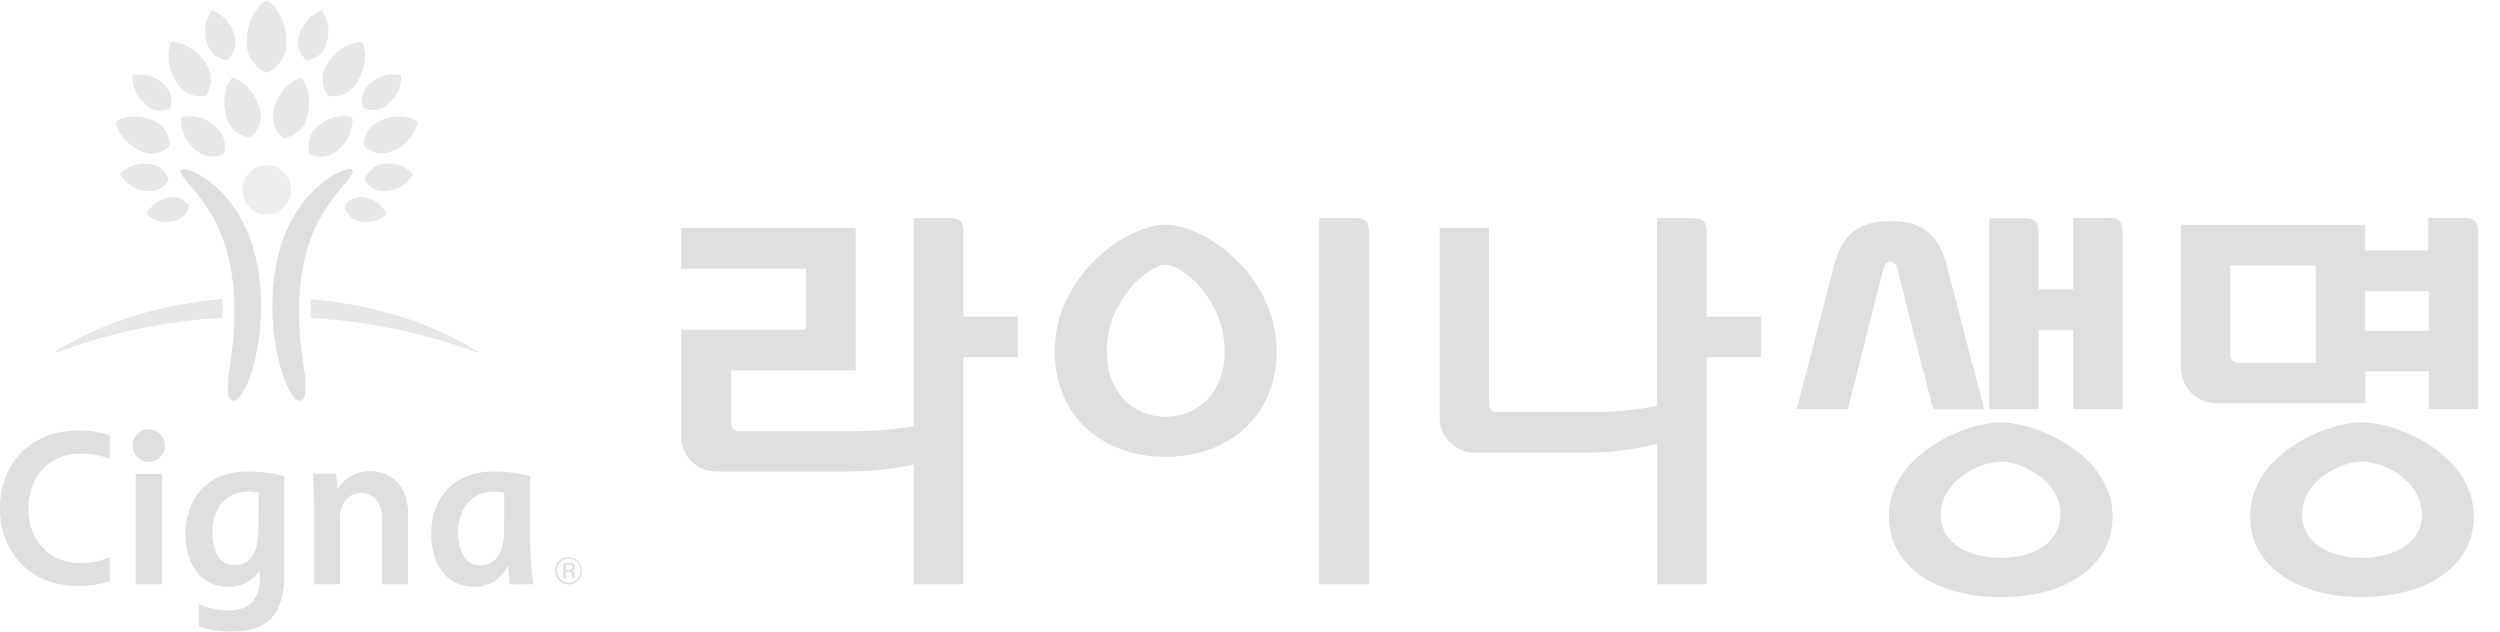
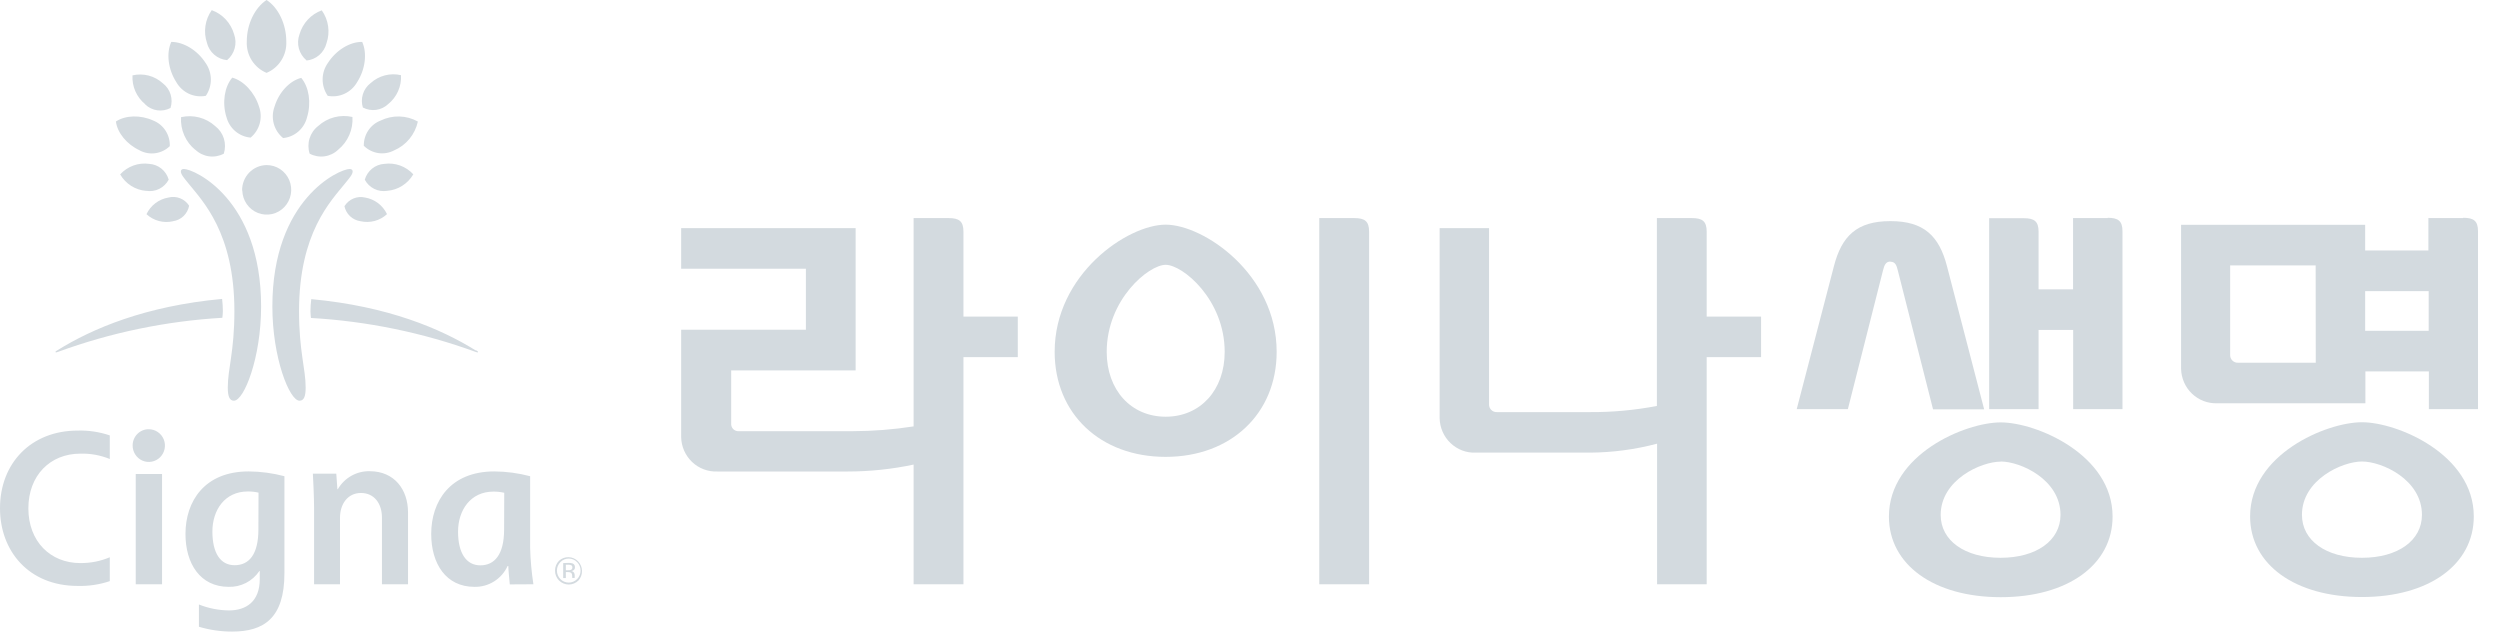
<svg xmlns="http://www.w3.org/2000/svg" width="95" height="24" viewBox="0 0 95 24" fill="none">
-   <g style="mix-blend-mode:luminosity" opacity="0.2">
-     <path d="M6.985 6.421C7.376 6.421 9.922 7.56 9.922 11.646C9.922 13.598 9.274 15.227 8.889 15.227C8.72 15.227 8.656 15.057 8.656 14.728C8.656 13.997 8.907 13.364 8.907 11.822C8.907 8.841 7.696 7.638 7.153 6.962C6.992 6.761 6.873 6.631 6.873 6.512C6.873 6.465 6.905 6.421 6.985 6.421ZM13.401 6.512C13.401 6.631 13.28 6.761 13.119 6.962C12.577 7.638 11.364 8.841 11.364 11.822C11.364 13.364 11.615 14.004 11.615 14.728C11.615 15.057 11.552 15.227 11.382 15.227C11 15.227 10.35 13.598 10.35 11.646C10.35 7.56 12.897 6.421 13.289 6.421C13.366 6.421 13.401 6.465 13.401 6.512Z" fill="#007BC6" />
-     <path d="M9.207 7.24C9.212 7.425 9.271 7.605 9.376 7.756C9.482 7.908 9.629 8.025 9.8 8.092C9.97 8.159 10.157 8.173 10.336 8.134C10.515 8.094 10.678 8.002 10.805 7.868C10.932 7.735 11.018 7.566 11.051 7.384C11.084 7.202 11.063 7.014 10.991 6.843C10.919 6.673 10.799 6.528 10.645 6.426C10.492 6.325 10.313 6.272 10.13 6.273C10.006 6.275 9.884 6.301 9.77 6.35C9.656 6.4 9.553 6.472 9.467 6.561C9.381 6.651 9.312 6.757 9.267 6.874C9.221 6.99 9.198 7.115 9.2 7.24" fill="#F49C00" />
-     <path d="M5.308 5.713C4.822 5.49 4.457 5.045 4.405 4.617C4.766 4.377 5.336 4.359 5.822 4.58C6.014 4.656 6.178 4.791 6.291 4.965C6.404 5.14 6.46 5.346 6.452 5.554C6.303 5.698 6.113 5.791 5.909 5.821C5.706 5.85 5.498 5.815 5.315 5.719L5.308 5.713ZM6.699 3.12C6.387 2.634 6.313 2.023 6.508 1.592C6.97 1.592 7.497 1.903 7.81 2.389C7.939 2.571 8.01 2.789 8.013 3.013C8.015 3.237 7.948 3.456 7.822 3.641C7.605 3.683 7.38 3.656 7.178 3.563C6.977 3.469 6.809 3.314 6.699 3.12ZM7.422 5.695C7.239 5.547 7.095 5.357 7.001 5.141C6.906 4.924 6.865 4.688 6.88 4.452C7.108 4.4 7.345 4.404 7.571 4.463C7.797 4.522 8.006 4.636 8.18 4.794C8.334 4.913 8.449 5.077 8.507 5.264C8.565 5.452 8.564 5.653 8.505 5.84C8.331 5.932 8.133 5.967 7.939 5.94C7.745 5.913 7.564 5.825 7.422 5.688V5.695ZM8.602 4.443C8.436 3.895 8.53 3.299 8.826 2.95C9.263 3.069 9.674 3.513 9.842 4.047C9.917 4.253 9.927 4.478 9.87 4.69C9.812 4.902 9.691 5.09 9.523 5.229C9.307 5.21 9.102 5.124 8.936 4.981C8.771 4.839 8.654 4.647 8.602 4.434V4.443ZM6.573 8.408C6.396 8.448 6.212 8.445 6.037 8.398C5.861 8.351 5.7 8.262 5.566 8.139C5.645 7.973 5.762 7.829 5.907 7.719C6.053 7.609 6.222 7.536 6.402 7.506C6.548 7.468 6.703 7.478 6.844 7.534C6.985 7.589 7.105 7.689 7.187 7.817C7.159 7.968 7.084 8.106 6.974 8.212C6.864 8.318 6.723 8.385 6.573 8.406V8.408ZM5.557 7.254C5.354 7.238 5.158 7.173 4.985 7.064C4.813 6.955 4.669 6.805 4.566 6.627C4.704 6.475 4.876 6.36 5.069 6.29C5.261 6.22 5.466 6.199 5.669 6.227C5.838 6.237 6.001 6.3 6.134 6.407C6.267 6.515 6.363 6.661 6.411 6.827C6.33 6.979 6.204 7.101 6.051 7.178C5.898 7.254 5.725 7.279 5.557 7.251V7.254ZM5.519 3.961C5.358 3.83 5.23 3.663 5.145 3.472C5.061 3.281 5.023 3.073 5.035 2.864C5.237 2.817 5.448 2.82 5.649 2.872C5.851 2.925 6.036 3.026 6.19 3.167C6.329 3.274 6.431 3.421 6.483 3.589C6.534 3.756 6.533 3.936 6.479 4.103C6.325 4.185 6.15 4.216 5.978 4.192C5.806 4.168 5.645 4.09 5.519 3.97V3.961ZM7.866 1.632C7.795 1.425 7.774 1.204 7.806 0.987C7.837 0.77 7.92 0.564 8.046 0.386C8.249 0.459 8.432 0.58 8.579 0.739C8.727 0.898 8.835 1.09 8.895 1.3C8.957 1.471 8.966 1.659 8.918 1.835C8.87 2.012 8.769 2.169 8.629 2.285C8.449 2.269 8.278 2.197 8.141 2.078C8.003 1.96 7.906 1.801 7.862 1.623L7.866 1.632ZM2.11 13.372C2.11 13.383 2.11 13.392 2.134 13.392C2.157 13.387 2.179 13.381 2.201 13.372C4.211 12.637 6.315 12.201 8.449 12.076C8.46 11.992 8.467 11.908 8.469 11.824C8.468 11.668 8.458 11.513 8.44 11.359C5.522 11.628 3.51 12.485 2.186 13.308C2.132 13.341 2.109 13.35 2.109 13.372H2.11ZM13.825 5.549C13.819 5.341 13.877 5.136 13.991 4.963C14.105 4.789 14.27 4.656 14.462 4.582C14.684 4.473 14.928 4.42 15.175 4.426C15.421 4.432 15.663 4.498 15.879 4.619C15.826 4.861 15.716 5.087 15.559 5.278C15.402 5.469 15.202 5.619 14.976 5.715C14.793 5.811 14.585 5.847 14.381 5.818C14.177 5.788 13.987 5.695 13.837 5.551L13.825 5.549ZM12.449 3.634C12.324 3.45 12.258 3.232 12.26 3.009C12.262 2.786 12.333 2.569 12.462 2.389C12.774 1.903 13.299 1.586 13.763 1.592C13.957 2.018 13.884 2.634 13.572 3.12C13.462 3.314 13.294 3.469 13.093 3.562C12.892 3.656 12.667 3.683 12.449 3.641V3.634ZM11.767 5.84C11.706 5.652 11.705 5.449 11.763 5.261C11.822 5.072 11.936 4.906 12.092 4.787C12.266 4.629 12.475 4.515 12.701 4.456C12.928 4.396 13.165 4.393 13.393 4.445C13.408 4.681 13.367 4.917 13.272 5.133C13.178 5.35 13.034 5.54 12.852 5.688C12.71 5.825 12.528 5.913 12.334 5.94C12.14 5.967 11.942 5.932 11.769 5.84H11.767ZM10.749 5.238C10.581 5.099 10.46 4.911 10.403 4.699C10.346 4.487 10.356 4.262 10.431 4.056C10.595 3.507 11.009 3.069 11.447 2.959C11.742 3.308 11.835 3.909 11.669 4.452C11.617 4.666 11.5 4.857 11.335 5C11.17 5.142 10.965 5.229 10.749 5.247V5.238ZM13.095 7.828C13.176 7.699 13.293 7.599 13.433 7.542C13.572 7.484 13.725 7.472 13.872 7.506C14.051 7.536 14.22 7.609 14.365 7.718C14.51 7.828 14.627 7.972 14.706 8.137C14.572 8.261 14.41 8.35 14.235 8.397C14.059 8.443 13.875 8.446 13.698 8.406C13.548 8.385 13.408 8.318 13.297 8.212C13.187 8.106 13.113 7.968 13.085 7.817L13.095 7.828ZM13.861 6.83C13.908 6.664 14.005 6.517 14.138 6.409C14.271 6.301 14.434 6.237 14.605 6.227C14.806 6.199 15.011 6.22 15.203 6.289C15.395 6.358 15.567 6.473 15.706 6.624C15.602 6.801 15.458 6.951 15.285 7.06C15.113 7.17 14.916 7.235 14.713 7.251C14.545 7.279 14.372 7.253 14.22 7.177C14.067 7.101 13.941 6.979 13.861 6.827V6.83ZM13.792 4.096C13.738 3.929 13.737 3.749 13.789 3.581C13.841 3.413 13.943 3.266 14.081 3.16C14.236 3.019 14.422 2.918 14.623 2.865C14.825 2.812 15.036 2.809 15.238 2.857C15.25 3.066 15.212 3.274 15.127 3.465C15.043 3.656 14.914 3.823 14.753 3.953C14.626 4.074 14.466 4.152 14.293 4.175C14.121 4.199 13.946 4.168 13.792 4.087V4.096ZM11.646 2.292C11.506 2.176 11.405 2.019 11.357 1.843C11.309 1.666 11.318 1.479 11.38 1.307C11.44 1.097 11.548 0.905 11.695 0.747C11.842 0.588 12.024 0.466 12.227 0.393C12.354 0.571 12.437 0.777 12.468 0.994C12.5 1.211 12.479 1.432 12.408 1.639C12.364 1.817 12.266 1.976 12.129 2.095C11.991 2.213 11.82 2.285 11.64 2.301L11.646 2.292ZM18.078 13.317C16.756 12.494 14.744 11.637 11.828 11.367C11.808 11.521 11.798 11.676 11.797 11.831C11.797 11.928 11.814 12.057 11.816 12.083C13.952 12.205 16.059 12.639 18.073 13.372C18.094 13.381 18.116 13.387 18.139 13.392C18.156 13.392 18.163 13.392 18.163 13.372C18.163 13.351 18.139 13.341 18.085 13.308L18.078 13.317ZM10.129 2.769C9.897 2.673 9.7 2.506 9.565 2.292C9.43 2.077 9.365 1.826 9.378 1.572C9.378 0.916 9.685 0.292 10.129 0C10.573 0.283 10.879 0.914 10.879 1.572C10.892 1.825 10.827 2.077 10.692 2.291C10.558 2.506 10.361 2.673 10.129 2.769Z" fill="#4AB134" />
-     <path d="M5.04 16.919C5.038 17.043 5.072 17.164 5.138 17.268C5.204 17.372 5.299 17.454 5.411 17.503C5.523 17.552 5.647 17.566 5.767 17.543C5.886 17.52 5.997 17.462 6.084 17.376C6.171 17.289 6.231 17.178 6.255 17.057C6.28 16.936 6.268 16.811 6.222 16.696C6.175 16.582 6.096 16.484 5.995 16.416C5.894 16.347 5.774 16.311 5.652 16.311C5.573 16.31 5.494 16.325 5.42 16.355C5.346 16.386 5.279 16.43 5.222 16.487C5.165 16.543 5.12 16.611 5.089 16.685C5.057 16.759 5.041 16.839 5.04 16.919ZM9.819 20.118C9.819 21.078 9.458 21.478 8.916 21.478C8.375 21.478 8.071 21.014 8.071 20.198C8.071 19.383 8.542 18.676 9.414 18.676C9.552 18.674 9.69 18.689 9.824 18.72L9.819 20.118ZM9.871 21.694V22.006C9.871 22.861 9.351 23.196 8.703 23.196C8.311 23.192 7.924 23.116 7.559 22.971V23.817C7.969 23.939 8.395 24.001 8.822 24C10.017 24 10.808 23.499 10.808 21.787V18.096C10.364 17.978 9.906 17.917 9.447 17.914C7.77 17.914 7.048 19.052 7.048 20.29C7.048 21.421 7.611 22.3 8.689 22.3C8.916 22.307 9.142 22.256 9.346 22.152C9.549 22.048 9.723 21.894 9.853 21.704L9.871 21.694ZM4.172 21.176C3.817 21.326 3.435 21.401 3.051 21.397C1.915 21.397 1.078 20.573 1.078 19.319C1.078 18.065 1.908 17.239 3.051 17.239C3.434 17.227 3.816 17.297 4.172 17.442V16.545C3.778 16.412 3.365 16.35 2.95 16.362C1.186 16.362 0 17.596 0 19.314C0 20.939 1.092 22.265 2.95 22.265C3.365 22.277 3.778 22.215 4.172 22.083V21.176ZM19.156 20.123C19.156 21.083 18.785 21.483 18.253 21.483C17.72 21.483 17.406 21.019 17.406 20.204C17.406 19.389 17.879 18.681 18.749 18.681C18.888 18.68 19.026 18.695 19.161 18.725L19.156 20.123ZM20.269 22.202C20.199 21.744 20.157 21.281 20.145 20.818V18.096C19.701 17.979 19.244 17.917 18.785 17.914C17.107 17.914 16.386 19.052 16.386 20.29C16.386 21.421 16.948 22.3 18.026 22.3C18.289 22.307 18.549 22.236 18.774 22.095C18.998 21.955 19.177 21.751 19.289 21.509H19.316C19.316 21.64 19.361 22.083 19.372 22.207L20.269 22.202ZM6.158 18.012H5.158V22.202H6.158V18.012ZM11.935 22.202V19.305C11.935 18.915 11.9 18.17 11.889 18H12.779L12.821 18.59H12.837C12.96 18.377 13.138 18.201 13.351 18.081C13.564 17.961 13.805 17.9 14.049 17.906C14.985 17.906 15.505 18.603 15.505 19.471V22.202H14.514V19.67C14.514 19.135 14.222 18.733 13.716 18.733C13.211 18.733 12.92 19.158 12.92 19.67V22.202H11.935Z" fill="#007BC6" />
-     <path d="M21.71 21.481C21.672 21.464 21.629 21.456 21.587 21.459H21.502V21.669H21.595C21.627 21.671 21.659 21.667 21.69 21.657C21.709 21.65 21.724 21.637 21.735 21.621C21.746 21.604 21.751 21.585 21.75 21.565C21.752 21.549 21.749 21.532 21.742 21.518C21.736 21.503 21.725 21.49 21.712 21.481H21.71ZM21.602 21.39C21.655 21.387 21.708 21.394 21.759 21.41C21.787 21.421 21.811 21.442 21.827 21.468C21.843 21.494 21.85 21.525 21.847 21.556C21.849 21.578 21.845 21.601 21.835 21.621C21.825 21.642 21.81 21.659 21.791 21.671C21.766 21.687 21.738 21.697 21.708 21.7C21.728 21.702 21.747 21.708 21.764 21.718C21.781 21.727 21.796 21.741 21.808 21.757C21.826 21.783 21.837 21.814 21.838 21.846V21.889C21.837 21.903 21.837 21.918 21.838 21.932C21.837 21.942 21.837 21.952 21.838 21.962H21.744V21.892C21.744 21.825 21.726 21.779 21.688 21.759C21.653 21.743 21.615 21.736 21.576 21.739H21.502V21.967H21.401V21.397L21.602 21.39ZM21.295 21.36C21.253 21.403 21.22 21.453 21.197 21.508C21.174 21.563 21.163 21.622 21.163 21.682C21.163 21.742 21.174 21.801 21.197 21.857C21.219 21.912 21.252 21.962 21.294 22.005C21.336 22.047 21.385 22.081 21.44 22.104C21.494 22.127 21.553 22.138 21.612 22.139C21.671 22.139 21.73 22.127 21.784 22.104C21.839 22.081 21.888 22.048 21.93 22.006C22.015 21.92 22.062 21.804 22.062 21.683C22.062 21.562 22.015 21.446 21.93 21.36C21.889 21.317 21.84 21.283 21.785 21.26C21.73 21.237 21.672 21.225 21.613 21.225C21.553 21.225 21.495 21.237 21.44 21.26C21.386 21.283 21.336 21.317 21.295 21.36ZM21.983 22.057C21.884 22.156 21.751 22.212 21.613 22.212C21.474 22.212 21.341 22.156 21.242 22.057C21.194 22.008 21.155 21.949 21.129 21.885C21.103 21.82 21.09 21.752 21.091 21.682C21.09 21.612 21.103 21.543 21.13 21.479C21.156 21.415 21.195 21.356 21.244 21.307C21.344 21.217 21.474 21.169 21.608 21.173C21.742 21.177 21.869 21.232 21.964 21.328C22.058 21.424 22.113 21.553 22.116 21.689C22.12 21.824 22.072 21.956 21.983 22.057Z" fill="#007BC6" />
-     <path d="M52.026 22.201V8.802C52.026 8.404 51.858 8.287 51.459 8.287H50.132V22.201H52.026Z" fill="#007BC6" />
-     <path d="M64.854 22.201V13.572H66.921V12.032H64.854V8.802C64.854 8.404 64.688 8.287 64.289 8.287H62.962V15.426C62.119 15.588 61.263 15.666 60.406 15.66H56.885C56.845 15.662 56.805 15.656 56.768 15.642C56.73 15.628 56.696 15.606 56.668 15.577C56.639 15.549 56.617 15.515 56.602 15.477C56.588 15.439 56.582 15.399 56.584 15.358V8.67H54.706V15.894C54.71 16.071 54.749 16.247 54.82 16.409C54.891 16.571 54.994 16.718 55.122 16.839C55.25 16.961 55.401 17.055 55.565 17.118C55.73 17.18 55.905 17.208 56.08 17.2H60.413C61.276 17.195 62.134 17.081 62.969 16.86V22.201H64.854Z" fill="#007BC6" />
-     <path d="M46.538 13.373C46.538 14.822 45.615 15.835 44.296 15.835C42.976 15.835 42.055 14.817 42.055 13.373C42.055 11.383 43.649 10.063 44.296 10.063C44.942 10.063 46.538 11.383 46.538 13.373ZM44.294 8.537C42.849 8.537 40.077 10.419 40.077 13.369C40.077 15.72 41.812 17.361 44.294 17.361C46.776 17.361 48.513 15.716 48.513 13.369C48.513 10.419 45.743 8.537 44.294 8.537Z" fill="#007BC6" />
-     <path d="M89.754 17.537C90.521 17.537 92.034 18.226 92.034 19.564C92.034 20.54 91.119 21.196 89.754 21.196C88.389 21.196 87.474 20.54 87.474 19.564C87.474 18.226 89.008 17.537 89.754 17.537ZM89.754 16.045C88.402 16.045 85.504 17.265 85.504 19.624C85.504 21.452 87.212 22.687 89.754 22.687C92.296 22.687 94.004 21.457 94.004 19.624C94.004 17.265 91.099 16.045 89.754 16.045Z" fill="#007BC6" />
-     <path d="M36.611 22.201V13.572H38.676V12.032H36.611V8.802C36.611 8.404 36.444 8.287 36.046 8.287H34.717V16.203C33.951 16.322 33.177 16.383 32.403 16.385H28.07C28.031 16.388 27.992 16.381 27.956 16.367C27.919 16.352 27.886 16.33 27.859 16.302C27.832 16.273 27.811 16.239 27.799 16.202C27.786 16.165 27.781 16.125 27.785 16.085V14.075H32.514V8.67H25.884V10.211H30.624V12.529H25.884V16.61C25.887 16.788 25.926 16.963 25.997 17.125C26.069 17.288 26.172 17.434 26.299 17.556C26.427 17.677 26.578 17.772 26.743 17.834C26.907 17.896 27.082 17.924 27.258 17.917H32.215C33.056 17.917 33.894 17.829 34.717 17.654V22.201H36.611Z" fill="#007BC6" />
-     <path d="M76.021 17.537C76.787 17.537 78.299 18.226 78.299 19.564C78.299 20.54 77.384 21.196 76.021 21.196C74.658 21.196 73.746 20.54 73.746 19.569C73.746 18.232 75.281 17.542 76.028 17.542L76.021 17.537ZM76.028 16.051C74.676 16.051 71.779 17.27 71.779 19.63C71.779 21.457 73.487 22.693 76.028 22.693C78.57 22.693 80.278 21.463 80.278 19.63C80.278 17.27 77.373 16.051 76.028 16.051Z" fill="#007BC6" />
-     <path d="M89.876 11.063H92.29V12.571H89.876V11.063ZM87.999 13.783H85.047C85.008 13.785 84.968 13.78 84.93 13.765C84.893 13.751 84.859 13.729 84.831 13.701C84.802 13.673 84.78 13.639 84.765 13.601C84.751 13.564 84.744 13.523 84.746 13.483V10.085H87.995L87.999 13.783ZM93.595 8.287H92.279V9.517H89.876V8.543H82.881V14.015C82.885 14.193 82.924 14.368 82.995 14.53C83.066 14.693 83.169 14.839 83.297 14.961C83.425 15.083 83.575 15.178 83.74 15.24C83.904 15.302 84.079 15.331 84.255 15.324H89.885V14.112H92.297V15.548H94.164V8.786C94.164 8.393 93.998 8.276 93.604 8.276" fill="#007BC6" />
-     <path d="M80.09 8.287H78.776V10.995H77.466V8.802C77.466 8.409 77.299 8.292 76.906 8.292H75.588V15.548H77.466V12.538H78.78V15.548H80.654V8.786C80.654 8.393 80.488 8.276 80.094 8.276" fill="#007BC6" />
-     <path d="M71.837 9.946C72.017 9.946 72.068 10.072 72.12 10.288L73.456 15.555H75.398L73.987 10.123C73.689 8.964 73.104 8.403 71.844 8.403H71.829C70.566 8.403 69.984 8.964 69.687 10.123L68.275 15.548H70.219L71.553 10.28C71.606 10.065 71.665 9.939 71.837 9.939" fill="#007BC6" />
-   </g>
+   <path d="M6.985 6.421C7.376 6.421 9.922 7.56 9.922 11.646C9.922 13.598 9.274 15.227 8.889 15.227C8.72 15.227 8.656 15.057 8.656 14.728C8.656 13.997 8.907 13.364 8.907 11.822C8.907 8.841 7.696 7.638 7.153 6.962C6.992 6.761 6.873 6.631 6.873 6.512C6.873 6.465 6.905 6.421 6.985 6.421ZM13.401 6.512C13.401 6.631 13.28 6.761 13.119 6.962C12.577 7.638 11.364 8.841 11.364 11.822C11.364 13.364 11.615 14.004 11.615 14.728C11.615 15.057 11.552 15.227 11.382 15.227C11 15.227 10.35 13.598 10.35 11.646C10.35 7.56 12.897 6.421 13.289 6.421C13.366 6.421 13.401 6.465 13.401 6.512Z" fill="#D3DADF" />
+   <path d="M9.207 7.24C9.212 7.425 9.271 7.605 9.376 7.756C9.482 7.908 9.629 8.025 9.8 8.092C9.97 8.159 10.157 8.173 10.336 8.134C10.515 8.094 10.678 8.002 10.805 7.868C10.932 7.735 11.018 7.566 11.051 7.384C11.084 7.202 11.063 7.014 10.991 6.843C10.919 6.673 10.799 6.528 10.645 6.426C10.492 6.325 10.313 6.272 10.13 6.273C10.006 6.275 9.884 6.301 9.77 6.35C9.656 6.4 9.553 6.472 9.467 6.561C9.381 6.651 9.312 6.757 9.267 6.874C9.221 6.99 9.198 7.115 9.2 7.24" fill="#D3DADF" />
+   <path d="M5.308 5.713C4.822 5.49 4.457 5.045 4.405 4.617C4.766 4.377 5.336 4.359 5.822 4.58C6.014 4.656 6.178 4.791 6.291 4.965C6.404 5.14 6.46 5.346 6.452 5.554C6.303 5.698 6.113 5.791 5.909 5.821C5.706 5.85 5.498 5.815 5.315 5.719L5.308 5.713ZM6.699 3.12C6.387 2.634 6.313 2.023 6.508 1.592C6.97 1.592 7.497 1.903 7.81 2.389C7.939 2.571 8.01 2.789 8.013 3.013C8.015 3.237 7.948 3.456 7.822 3.641C7.605 3.683 7.38 3.656 7.178 3.563C6.977 3.469 6.809 3.314 6.699 3.12ZM7.422 5.695C7.239 5.547 7.095 5.357 7.001 5.141C6.906 4.924 6.865 4.688 6.88 4.452C7.108 4.4 7.345 4.404 7.571 4.463C7.797 4.522 8.006 4.636 8.18 4.794C8.334 4.913 8.449 5.077 8.507 5.264C8.565 5.452 8.564 5.653 8.505 5.84C8.331 5.932 8.133 5.967 7.939 5.94C7.745 5.913 7.564 5.825 7.422 5.688V5.695ZM8.602 4.443C8.436 3.895 8.53 3.299 8.826 2.95C9.263 3.069 9.674 3.513 9.842 4.047C9.917 4.253 9.927 4.478 9.87 4.69C9.812 4.902 9.691 5.09 9.523 5.229C9.307 5.21 9.102 5.124 8.936 4.981C8.771 4.839 8.654 4.647 8.602 4.434V4.443ZM6.573 8.408C6.396 8.448 6.212 8.445 6.037 8.398C5.861 8.351 5.7 8.262 5.566 8.139C5.645 7.973 5.762 7.829 5.907 7.719C6.053 7.609 6.222 7.536 6.402 7.506C6.548 7.468 6.703 7.478 6.844 7.534C6.985 7.589 7.105 7.689 7.187 7.817C7.159 7.968 7.084 8.106 6.974 8.212C6.864 8.318 6.723 8.385 6.573 8.406V8.408ZM5.557 7.254C5.354 7.238 5.158 7.173 4.985 7.064C4.813 6.955 4.669 6.805 4.566 6.627C4.704 6.475 4.876 6.36 5.069 6.29C5.261 6.22 5.466 6.199 5.669 6.227C5.838 6.237 6.001 6.3 6.134 6.407C6.267 6.515 6.363 6.661 6.411 6.827C6.33 6.979 6.204 7.101 6.051 7.178C5.898 7.254 5.725 7.279 5.557 7.251V7.254ZM5.519 3.961C5.358 3.83 5.23 3.663 5.145 3.472C5.061 3.281 5.023 3.073 5.035 2.864C5.237 2.817 5.448 2.82 5.649 2.872C5.851 2.925 6.036 3.026 6.19 3.167C6.329 3.274 6.431 3.421 6.483 3.589C6.534 3.756 6.533 3.936 6.479 4.103C6.325 4.185 6.15 4.216 5.978 4.192C5.806 4.168 5.645 4.09 5.519 3.97V3.961ZM7.866 1.632C7.795 1.425 7.774 1.204 7.806 0.987C7.837 0.77 7.92 0.564 8.046 0.386C8.249 0.459 8.432 0.58 8.579 0.739C8.727 0.898 8.835 1.09 8.895 1.3C8.957 1.471 8.966 1.659 8.918 1.835C8.87 2.012 8.769 2.169 8.629 2.285C8.449 2.269 8.278 2.197 8.141 2.078C8.003 1.96 7.906 1.801 7.862 1.623L7.866 1.632ZM2.11 13.372C2.11 13.383 2.11 13.392 2.134 13.392C2.157 13.387 2.179 13.381 2.201 13.372C4.211 12.637 6.315 12.201 8.449 12.076C8.46 11.992 8.467 11.908 8.469 11.824C8.468 11.668 8.458 11.513 8.44 11.359C5.522 11.628 3.51 12.485 2.186 13.308C2.132 13.341 2.109 13.35 2.109 13.372H2.11ZM13.825 5.549C13.819 5.341 13.877 5.136 13.991 4.963C14.105 4.789 14.27 4.656 14.462 4.582C14.684 4.473 14.928 4.42 15.175 4.426C15.421 4.432 15.663 4.498 15.879 4.619C15.826 4.861 15.716 5.087 15.559 5.278C15.402 5.469 15.202 5.619 14.976 5.715C14.793 5.811 14.585 5.847 14.381 5.818C14.177 5.788 13.987 5.695 13.837 5.551L13.825 5.549ZM12.449 3.634C12.324 3.45 12.258 3.232 12.26 3.009C12.262 2.786 12.333 2.569 12.462 2.389C12.774 1.903 13.299 1.586 13.763 1.592C13.957 2.018 13.884 2.634 13.572 3.12C13.462 3.314 13.294 3.469 13.093 3.562C12.892 3.656 12.667 3.683 12.449 3.641V3.634ZM11.767 5.84C11.706 5.652 11.705 5.449 11.763 5.261C11.822 5.072 11.936 4.906 12.092 4.787C12.266 4.629 12.475 4.515 12.701 4.456C12.928 4.396 13.165 4.393 13.393 4.445C13.408 4.681 13.367 4.917 13.272 5.133C13.178 5.35 13.034 5.54 12.852 5.688C12.71 5.825 12.528 5.913 12.334 5.94C12.14 5.967 11.942 5.932 11.769 5.84H11.767ZM10.749 5.238C10.581 5.099 10.46 4.911 10.403 4.699C10.346 4.487 10.356 4.262 10.431 4.056C10.595 3.507 11.009 3.069 11.447 2.959C11.742 3.308 11.835 3.909 11.669 4.452C11.617 4.666 11.5 4.857 11.335 5C11.17 5.142 10.965 5.229 10.749 5.247V5.238ZM13.095 7.828C13.176 7.699 13.293 7.599 13.433 7.542C13.572 7.484 13.725 7.472 13.872 7.506C14.051 7.536 14.22 7.609 14.365 7.718C14.51 7.828 14.627 7.972 14.706 8.137C14.572 8.261 14.41 8.35 14.235 8.397C14.059 8.443 13.875 8.446 13.698 8.406C13.548 8.385 13.408 8.318 13.297 8.212C13.187 8.106 13.113 7.968 13.085 7.817L13.095 7.828ZM13.861 6.83C13.908 6.664 14.005 6.517 14.138 6.409C14.271 6.301 14.434 6.237 14.605 6.227C14.806 6.199 15.011 6.22 15.203 6.289C15.395 6.358 15.567 6.473 15.706 6.624C15.602 6.801 15.458 6.951 15.285 7.06C15.113 7.17 14.916 7.235 14.713 7.251C14.545 7.279 14.372 7.253 14.22 7.177C14.067 7.101 13.941 6.979 13.861 6.827V6.83ZM13.792 4.096C13.738 3.929 13.737 3.749 13.789 3.581C13.841 3.413 13.943 3.266 14.081 3.16C14.236 3.019 14.422 2.918 14.623 2.865C14.825 2.812 15.036 2.809 15.238 2.857C15.25 3.066 15.212 3.274 15.127 3.465C15.043 3.656 14.914 3.823 14.753 3.953C14.626 4.074 14.466 4.152 14.293 4.175C14.121 4.199 13.946 4.168 13.792 4.087V4.096ZM11.646 2.292C11.506 2.176 11.405 2.019 11.357 1.843C11.309 1.666 11.318 1.479 11.38 1.307C11.44 1.097 11.548 0.905 11.695 0.747C11.842 0.588 12.024 0.466 12.227 0.393C12.354 0.571 12.437 0.777 12.468 0.994C12.5 1.211 12.479 1.432 12.408 1.639C12.364 1.817 12.266 1.976 12.129 2.095C11.991 2.213 11.82 2.285 11.64 2.301L11.646 2.292ZM18.078 13.317C16.756 12.494 14.744 11.637 11.828 11.367C11.808 11.521 11.798 11.676 11.797 11.831C11.797 11.928 11.814 12.057 11.816 12.083C13.952 12.205 16.059 12.639 18.073 13.372C18.094 13.381 18.116 13.387 18.139 13.392C18.156 13.392 18.163 13.392 18.163 13.372C18.163 13.351 18.139 13.341 18.085 13.308L18.078 13.317ZM10.129 2.769C9.897 2.673 9.7 2.506 9.565 2.292C9.43 2.077 9.365 1.826 9.378 1.572C9.378 0.916 9.685 0.292 10.129 0C10.573 0.283 10.879 0.914 10.879 1.572C10.892 1.825 10.827 2.077 10.692 2.291C10.558 2.506 10.361 2.673 10.129 2.769Z" fill="#D3DADF" />
+   <path d="M5.04 16.919C5.038 17.043 5.072 17.164 5.138 17.268C5.204 17.372 5.299 17.454 5.411 17.503C5.523 17.552 5.647 17.566 5.767 17.543C5.886 17.52 5.997 17.462 6.084 17.376C6.171 17.289 6.231 17.178 6.255 17.057C6.28 16.936 6.268 16.811 6.222 16.696C6.175 16.582 6.096 16.484 5.995 16.416C5.894 16.347 5.774 16.311 5.652 16.311C5.573 16.31 5.494 16.325 5.42 16.355C5.346 16.386 5.279 16.43 5.222 16.487C5.165 16.543 5.12 16.611 5.089 16.685C5.057 16.759 5.041 16.839 5.04 16.919ZM9.819 20.118C9.819 21.078 9.458 21.478 8.916 21.478C8.375 21.478 8.071 21.014 8.071 20.198C8.071 19.383 8.542 18.676 9.414 18.676C9.552 18.674 9.69 18.689 9.824 18.72L9.819 20.118ZM9.871 21.694V22.006C9.871 22.861 9.351 23.196 8.703 23.196C8.311 23.192 7.924 23.116 7.559 22.971V23.817C7.969 23.939 8.395 24.001 8.822 24C10.017 24 10.808 23.499 10.808 21.787V18.096C10.364 17.978 9.906 17.917 9.447 17.914C7.77 17.914 7.048 19.052 7.048 20.29C7.048 21.421 7.611 22.3 8.689 22.3C8.916 22.307 9.142 22.256 9.346 22.152C9.549 22.048 9.723 21.894 9.853 21.704L9.871 21.694ZM4.172 21.176C3.817 21.326 3.435 21.401 3.051 21.397C1.915 21.397 1.078 20.573 1.078 19.319C1.078 18.065 1.908 17.239 3.051 17.239C3.434 17.227 3.816 17.297 4.172 17.442V16.545C3.778 16.412 3.365 16.35 2.95 16.362C1.186 16.362 0 17.596 0 19.314C0 20.939 1.092 22.265 2.95 22.265C3.365 22.277 3.778 22.215 4.172 22.083V21.176ZM19.156 20.123C19.156 21.083 18.785 21.483 18.253 21.483C17.72 21.483 17.406 21.019 17.406 20.204C17.406 19.389 17.879 18.681 18.749 18.681C18.888 18.68 19.026 18.695 19.161 18.725L19.156 20.123ZM20.269 22.202C20.199 21.744 20.157 21.281 20.145 20.818V18.096C19.701 17.979 19.244 17.917 18.785 17.914C17.107 17.914 16.386 19.052 16.386 20.29C16.386 21.421 16.948 22.3 18.026 22.3C18.289 22.307 18.549 22.236 18.774 22.095C18.998 21.955 19.177 21.751 19.289 21.509H19.316C19.316 21.64 19.361 22.083 19.372 22.207L20.269 22.202ZM6.158 18.012H5.158V22.202H6.158V18.012ZM11.935 22.202V19.305C11.935 18.915 11.9 18.17 11.889 18H12.779L12.821 18.59H12.837C12.96 18.377 13.138 18.201 13.351 18.081C13.564 17.961 13.805 17.9 14.049 17.906C14.985 17.906 15.505 18.603 15.505 19.471V22.202H14.514V19.67C14.514 19.135 14.222 18.733 13.716 18.733C13.211 18.733 12.92 19.158 12.92 19.67V22.202H11.935Z" fill="#D3DADF" />
+   <path d="M21.71 21.481C21.672 21.464 21.629 21.456 21.587 21.459H21.502V21.669H21.595C21.627 21.671 21.659 21.667 21.69 21.657C21.709 21.65 21.724 21.637 21.735 21.621C21.746 21.604 21.751 21.585 21.75 21.565C21.752 21.549 21.749 21.532 21.742 21.518C21.736 21.503 21.725 21.49 21.712 21.481H21.71ZM21.602 21.39C21.655 21.387 21.708 21.394 21.759 21.41C21.787 21.421 21.811 21.442 21.827 21.468C21.843 21.494 21.85 21.525 21.847 21.556C21.849 21.578 21.845 21.601 21.835 21.621C21.825 21.642 21.81 21.659 21.791 21.671C21.766 21.687 21.738 21.697 21.708 21.7C21.728 21.702 21.747 21.708 21.764 21.718C21.781 21.727 21.796 21.741 21.808 21.757C21.826 21.783 21.837 21.814 21.838 21.846V21.889C21.837 21.903 21.837 21.918 21.838 21.932C21.837 21.942 21.837 21.952 21.838 21.962H21.744V21.892C21.744 21.825 21.726 21.779 21.688 21.759C21.653 21.743 21.615 21.736 21.576 21.739H21.502V21.967H21.401V21.397L21.602 21.39ZM21.295 21.36C21.253 21.403 21.22 21.453 21.197 21.508C21.174 21.563 21.163 21.622 21.163 21.682C21.163 21.742 21.174 21.801 21.197 21.857C21.219 21.912 21.252 21.962 21.294 22.005C21.336 22.047 21.385 22.081 21.44 22.104C21.494 22.127 21.553 22.138 21.612 22.139C21.671 22.139 21.73 22.127 21.784 22.104C21.839 22.081 21.888 22.048 21.93 22.006C22.015 21.92 22.062 21.804 22.062 21.683C22.062 21.562 22.015 21.446 21.93 21.36C21.889 21.317 21.84 21.283 21.785 21.26C21.73 21.237 21.672 21.225 21.613 21.225C21.553 21.225 21.495 21.237 21.44 21.26C21.386 21.283 21.336 21.317 21.295 21.36ZM21.983 22.057C21.884 22.156 21.751 22.212 21.613 22.212C21.474 22.212 21.341 22.156 21.242 22.057C21.194 22.008 21.155 21.949 21.129 21.885C21.103 21.82 21.09 21.752 21.091 21.682C21.09 21.612 21.103 21.543 21.13 21.479C21.156 21.415 21.195 21.356 21.244 21.307C21.344 21.217 21.474 21.169 21.608 21.173C21.742 21.177 21.869 21.232 21.964 21.328C22.058 21.424 22.113 21.553 22.116 21.689C22.12 21.824 22.072 21.956 21.983 22.057Z" fill="#D3DADF" />
+   <path d="M52.026 22.201V8.802C52.026 8.404 51.858 8.287 51.459 8.287H50.132V22.201H52.026Z" fill="#D3DADF" />
+   <path d="M64.854 22.201V13.572H66.921V12.032H64.854V8.802C64.854 8.404 64.688 8.287 64.289 8.287H62.962V15.426C62.119 15.588 61.263 15.666 60.406 15.66H56.885C56.845 15.662 56.805 15.656 56.768 15.642C56.73 15.628 56.696 15.606 56.668 15.577C56.639 15.549 56.617 15.515 56.602 15.477C56.588 15.439 56.582 15.399 56.584 15.358V8.67H54.706V15.894C54.71 16.071 54.749 16.247 54.82 16.409C54.891 16.571 54.994 16.718 55.122 16.839C55.25 16.961 55.401 17.055 55.565 17.118C55.73 17.18 55.905 17.208 56.08 17.2H60.413C61.276 17.195 62.134 17.081 62.969 16.86V22.201H64.854Z" fill="#D3DADF" />
+   <path d="M46.538 13.373C46.538 14.822 45.615 15.835 44.296 15.835C42.976 15.835 42.055 14.817 42.055 13.373C42.055 11.383 43.649 10.063 44.296 10.063C44.942 10.063 46.538 11.383 46.538 13.373ZM44.294 8.537C42.849 8.537 40.077 10.419 40.077 13.369C40.077 15.72 41.812 17.361 44.294 17.361C46.776 17.361 48.513 15.716 48.513 13.369C48.513 10.419 45.743 8.537 44.294 8.537Z" fill="#D3DADF" />
+   <path d="M89.754 17.537C90.521 17.537 92.034 18.226 92.034 19.564C92.034 20.54 91.119 21.196 89.754 21.196C88.389 21.196 87.474 20.54 87.474 19.564C87.474 18.226 89.008 17.537 89.754 17.537ZM89.754 16.045C88.402 16.045 85.504 17.265 85.504 19.624C85.504 21.452 87.212 22.687 89.754 22.687C92.296 22.687 94.004 21.457 94.004 19.624C94.004 17.265 91.099 16.045 89.754 16.045Z" fill="#D3DADF" />
+   <path d="M36.611 22.201V13.572H38.676V12.032H36.611V8.802C36.611 8.404 36.444 8.287 36.046 8.287H34.717V16.203C33.951 16.322 33.177 16.383 32.403 16.385H28.07C28.031 16.388 27.992 16.381 27.956 16.367C27.919 16.352 27.886 16.33 27.859 16.302C27.832 16.273 27.811 16.239 27.799 16.202C27.786 16.165 27.781 16.125 27.785 16.085V14.075H32.514V8.67H25.884V10.211H30.624V12.529H25.884V16.61C25.887 16.788 25.926 16.963 25.997 17.125C26.069 17.288 26.172 17.434 26.299 17.556C26.427 17.677 26.578 17.772 26.743 17.834C26.907 17.896 27.082 17.924 27.258 17.917H32.215C33.056 17.917 33.894 17.829 34.717 17.654V22.201H36.611Z" fill="#D3DADF" />
+   <path d="M76.021 17.537C76.787 17.537 78.299 18.226 78.299 19.564C78.299 20.54 77.384 21.196 76.021 21.196C74.658 21.196 73.746 20.54 73.746 19.569C73.746 18.232 75.281 17.542 76.028 17.542L76.021 17.537ZM76.028 16.051C74.676 16.051 71.779 17.27 71.779 19.63C71.779 21.457 73.487 22.693 76.028 22.693C78.57 22.693 80.278 21.463 80.278 19.63C80.278 17.27 77.373 16.051 76.028 16.051Z" fill="#D3DADF" />
+   <path d="M89.876 11.063H92.29V12.571H89.876V11.063ZM87.999 13.783H85.047C85.008 13.785 84.968 13.78 84.93 13.765C84.893 13.751 84.859 13.729 84.831 13.701C84.802 13.673 84.78 13.639 84.765 13.601C84.751 13.564 84.744 13.523 84.746 13.483V10.085H87.995L87.999 13.783ZM93.595 8.287H92.279V9.517H89.876V8.543H82.881V14.015C82.885 14.193 82.924 14.368 82.995 14.53C83.066 14.693 83.169 14.839 83.297 14.961C83.425 15.083 83.575 15.178 83.74 15.24C83.904 15.302 84.079 15.331 84.255 15.324H89.885V14.112H92.297V15.548H94.164V8.786C94.164 8.393 93.998 8.276 93.604 8.276" fill="#D3DADF" />
+   <path d="M80.09 8.287H78.776V10.995H77.466V8.802C77.466 8.409 77.299 8.292 76.906 8.292H75.588V15.548H77.466V12.538H78.78V15.548H80.654V8.786C80.654 8.393 80.488 8.276 80.094 8.276" fill="#D3DADF" />
+   <path d="M71.837 9.946C72.017 9.946 72.068 10.072 72.12 10.288L73.456 15.555H75.398L73.987 10.123C73.689 8.964 73.104 8.403 71.844 8.403H71.829C70.566 8.403 69.984 8.964 69.687 10.123L68.275 15.548H70.219L71.553 10.28C71.606 10.065 71.665 9.939 71.837 9.939" fill="#D3DADF" />
</svg>
